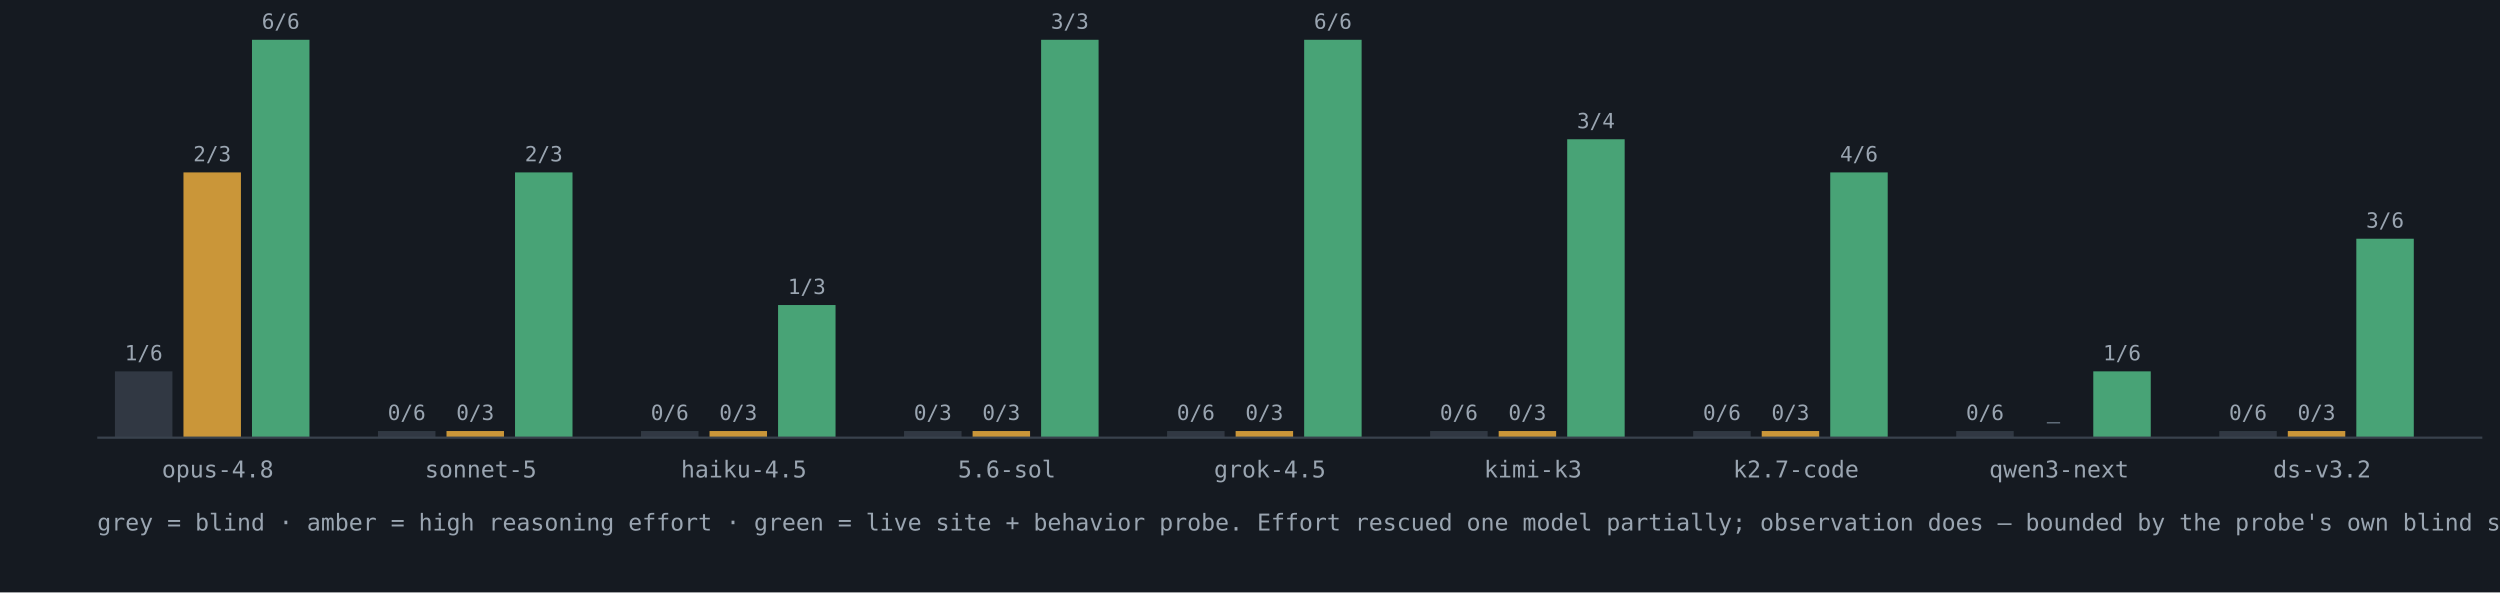
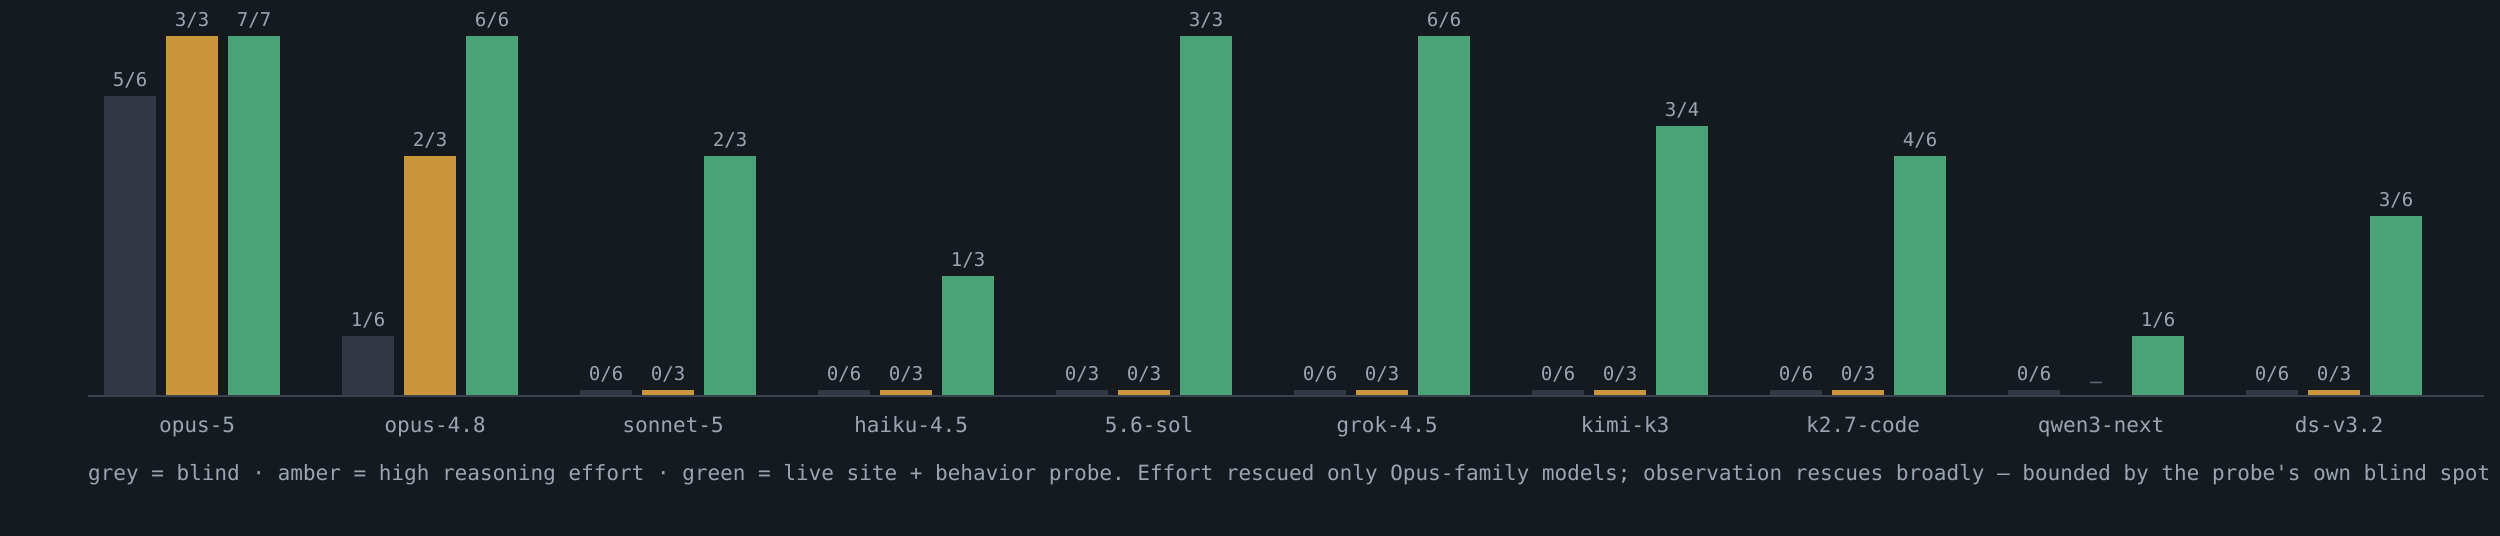
- <svg xmlns="http://www.w3.org/2000/svg" width="1131" height="268" viewBox="0 0 1131 268" font-family="ui-monospace,'SF Mono','Cascadia Code',Menlo,Consolas,monospace">
-   <rect width="1131" height="268" fill="#151A21" />
-   <rect x="52" y="168.0" width="26" height="30.0" fill="#333B45" opacity="0.92" />
-   <text x="65.0" y="163.0" font-size="9.5" fill="#9AA5B1" text-anchor="middle" font-weight="normal">1/6</text>
-   <rect x="83" y="78.0" width="26" height="120.0" fill="#D9A13B" opacity="0.92" />
-   <text x="96.0" y="73.0" font-size="9.5" fill="#9AA5B1" text-anchor="middle" font-weight="normal">2/3</text>
+ <svg xmlns="http://www.w3.org/2000/svg" width="1250" height="268" viewBox="0 0 1250 268" font-family="ui-monospace,'SF Mono','Cascadia Code',Menlo,Consolas,monospace">
+   <rect width="1250" height="268" fill="#151A21" />
+   <rect x="52" y="48.0" width="26" height="150.0" fill="#333B45" opacity="0.92" />
+   <text x="65.0" y="43.0" font-size="9.5" fill="#9AA5B1" text-anchor="middle" font-weight="normal">5/6</text>
+   <rect x="83" y="18.0" width="26" height="180.0" fill="#D9A13B" opacity="0.92" />
+   <text x="96.0" y="13.0" font-size="9.5" fill="#9AA5B1" text-anchor="middle" font-weight="normal">3/3</text>
  <rect x="114" y="18.0" width="26" height="180.0" fill="#4CAF7D" opacity="0.92" />
-   <text x="127.0" y="13.0" font-size="9.5" fill="#9AA5B1" text-anchor="middle" font-weight="normal">6/6</text>
-   <text x="98.5" y="216" font-size="10.5" fill="#9AA5B1" text-anchor="middle" font-weight="normal">opus-4.8</text>
-   <rect x="171" y="195" width="26" height="3" fill="#333B45" opacity="0.92" />
-   <text x="184.0" y="190" font-size="9.5" fill="#9AA5B1" text-anchor="middle" font-weight="normal">0/6</text>
-   <rect x="202" y="195" width="26" height="3" fill="#D9A13B" opacity="0.92" />
-   <text x="215.0" y="190" font-size="9.5" fill="#9AA5B1" text-anchor="middle" font-weight="normal">0/3</text>
-   <rect x="233" y="78.0" width="26" height="120.0" fill="#4CAF7D" opacity="0.92" />
-   <text x="246.0" y="73.0" font-size="9.5" fill="#9AA5B1" text-anchor="middle" font-weight="normal">2/3</text>
-   <text x="217.5" y="216" font-size="10.5" fill="#9AA5B1" text-anchor="middle" font-weight="normal">sonnet-5</text>
+   <text x="127.0" y="13.0" font-size="9.5" fill="#9AA5B1" text-anchor="middle" font-weight="normal">7/7</text>
+   <text x="98.5" y="216" font-size="10.5" fill="#9AA5B1" text-anchor="middle" font-weight="normal">opus-5</text>
+   <rect x="171" y="168.0" width="26" height="30.0" fill="#333B45" opacity="0.92" />
+   <text x="184.0" y="163.0" font-size="9.5" fill="#9AA5B1" text-anchor="middle" font-weight="normal">1/6</text>
+   <rect x="202" y="78.0" width="26" height="120.0" fill="#D9A13B" opacity="0.92" />
+   <text x="215.0" y="73.0" font-size="9.5" fill="#9AA5B1" text-anchor="middle" font-weight="normal">2/3</text>
+   <rect x="233" y="18.0" width="26" height="180.0" fill="#4CAF7D" opacity="0.92" />
+   <text x="246.0" y="13.0" font-size="9.5" fill="#9AA5B1" text-anchor="middle" font-weight="normal">6/6</text>
+   <text x="217.5" y="216" font-size="10.5" fill="#9AA5B1" text-anchor="middle" font-weight="normal">opus-4.8</text>
  <rect x="290" y="195" width="26" height="3" fill="#333B45" opacity="0.92" />
  <text x="303.0" y="190" font-size="9.5" fill="#9AA5B1" text-anchor="middle" font-weight="normal">0/6</text>
  <rect x="321" y="195" width="26" height="3" fill="#D9A13B" opacity="0.92" />
  <text x="334.0" y="190" font-size="9.5" fill="#9AA5B1" text-anchor="middle" font-weight="normal">0/3</text>
-   <rect x="352" y="138.0" width="26" height="60.0" fill="#4CAF7D" opacity="0.92" />
-   <text x="365.0" y="133.0" font-size="9.5" fill="#9AA5B1" text-anchor="middle" font-weight="normal">1/3</text>
-   <text x="336.5" y="216" font-size="10.5" fill="#9AA5B1" text-anchor="middle" font-weight="normal">haiku-4.5</text>
+   <rect x="352" y="78.0" width="26" height="120.0" fill="#4CAF7D" opacity="0.92" />
+   <text x="365.0" y="73.0" font-size="9.5" fill="#9AA5B1" text-anchor="middle" font-weight="normal">2/3</text>
+   <text x="336.5" y="216" font-size="10.5" fill="#9AA5B1" text-anchor="middle" font-weight="normal">sonnet-5</text>
  <rect x="409" y="195" width="26" height="3" fill="#333B45" opacity="0.92" />
-   <text x="422.0" y="190" font-size="9.5" fill="#9AA5B1" text-anchor="middle" font-weight="normal">0/3</text>
+   <text x="422.0" y="190" font-size="9.5" fill="#9AA5B1" text-anchor="middle" font-weight="normal">0/6</text>
  <rect x="440" y="195" width="26" height="3" fill="#D9A13B" opacity="0.92" />
  <text x="453.0" y="190" font-size="9.5" fill="#9AA5B1" text-anchor="middle" font-weight="normal">0/3</text>
-   <rect x="471" y="18.0" width="26" height="180.0" fill="#4CAF7D" opacity="0.92" />
-   <text x="484.0" y="13.0" font-size="9.5" fill="#9AA5B1" text-anchor="middle" font-weight="normal">3/3</text>
-   <text x="455.5" y="216" font-size="10.5" fill="#9AA5B1" text-anchor="middle" font-weight="normal">5.6-sol</text>
+   <rect x="471" y="138.0" width="26" height="60.0" fill="#4CAF7D" opacity="0.92" />
+   <text x="484.0" y="133.0" font-size="9.5" fill="#9AA5B1" text-anchor="middle" font-weight="normal">1/3</text>
+   <text x="455.5" y="216" font-size="10.5" fill="#9AA5B1" text-anchor="middle" font-weight="normal">haiku-4.5</text>
  <rect x="528" y="195" width="26" height="3" fill="#333B45" opacity="0.92" />
-   <text x="541.0" y="190" font-size="9.5" fill="#9AA5B1" text-anchor="middle" font-weight="normal">0/6</text>
+   <text x="541.0" y="190" font-size="9.5" fill="#9AA5B1" text-anchor="middle" font-weight="normal">0/3</text>
  <rect x="559" y="195" width="26" height="3" fill="#D9A13B" opacity="0.92" />
  <text x="572.0" y="190" font-size="9.5" fill="#9AA5B1" text-anchor="middle" font-weight="normal">0/3</text>
  <rect x="590" y="18.0" width="26" height="180.0" fill="#4CAF7D" opacity="0.92" />
-   <text x="603.0" y="13.0" font-size="9.5" fill="#9AA5B1" text-anchor="middle" font-weight="normal">6/6</text>
-   <text x="574.5" y="216" font-size="10.5" fill="#9AA5B1" text-anchor="middle" font-weight="normal">grok-4.5</text>
+   <text x="603.0" y="13.0" font-size="9.5" fill="#9AA5B1" text-anchor="middle" font-weight="normal">3/3</text>
+   <text x="574.5" y="216" font-size="10.5" fill="#9AA5B1" text-anchor="middle" font-weight="normal">5.6-sol</text>
  <rect x="647" y="195" width="26" height="3" fill="#333B45" opacity="0.92" />
  <text x="660.0" y="190" font-size="9.5" fill="#9AA5B1" text-anchor="middle" font-weight="normal">0/6</text>
  <rect x="678" y="195" width="26" height="3" fill="#D9A13B" opacity="0.92" />
  <text x="691.0" y="190" font-size="9.5" fill="#9AA5B1" text-anchor="middle" font-weight="normal">0/3</text>
-   <rect x="709" y="63.0" width="26" height="135.0" fill="#4CAF7D" opacity="0.92" />
-   <text x="722.0" y="58.0" font-size="9.5" fill="#9AA5B1" text-anchor="middle" font-weight="normal">3/4</text>
-   <text x="693.5" y="216" font-size="10.5" fill="#9AA5B1" text-anchor="middle" font-weight="normal">kimi-k3</text>
+   <rect x="709" y="18.0" width="26" height="180.0" fill="#4CAF7D" opacity="0.92" />
+   <text x="722.0" y="13.0" font-size="9.5" fill="#9AA5B1" text-anchor="middle" font-weight="normal">6/6</text>
+   <text x="693.5" y="216" font-size="10.5" fill="#9AA5B1" text-anchor="middle" font-weight="normal">grok-4.5</text>
  <rect x="766" y="195" width="26" height="3" fill="#333B45" opacity="0.92" />
  <text x="779.0" y="190" font-size="9.5" fill="#9AA5B1" text-anchor="middle" font-weight="normal">0/6</text>
  <rect x="797" y="195" width="26" height="3" fill="#D9A13B" opacity="0.92" />
  <text x="810.0" y="190" font-size="9.5" fill="#9AA5B1" text-anchor="middle" font-weight="normal">0/3</text>
-   <rect x="828" y="78.0" width="26" height="120.0" fill="#4CAF7D" opacity="0.92" />
-   <text x="841.0" y="73.0" font-size="9.5" fill="#9AA5B1" text-anchor="middle" font-weight="normal">4/6</text>
-   <text x="812.5" y="216" font-size="10.5" fill="#9AA5B1" text-anchor="middle" font-weight="normal">k2.7-code</text>
+   <rect x="828" y="63.0" width="26" height="135.0" fill="#4CAF7D" opacity="0.92" />
+   <text x="841.0" y="58.0" font-size="9.5" fill="#9AA5B1" text-anchor="middle" font-weight="normal">3/4</text>
+   <text x="812.5" y="216" font-size="10.5" fill="#9AA5B1" text-anchor="middle" font-weight="normal">kimi-k3</text>
  <rect x="885" y="195" width="26" height="3" fill="#333B45" opacity="0.92" />
  <text x="898.0" y="190" font-size="9.5" fill="#9AA5B1" text-anchor="middle" font-weight="normal">0/6</text>
-   <text x="929.0" y="194" font-size="10" fill="#5F6B78" text-anchor="middle" font-weight="normal">–</text>
-   <rect x="947" y="168.0" width="26" height="30.0" fill="#4CAF7D" opacity="0.92" />
-   <text x="960.0" y="163.0" font-size="9.5" fill="#9AA5B1" text-anchor="middle" font-weight="normal">1/6</text>
-   <text x="931.5" y="216" font-size="10.5" fill="#9AA5B1" text-anchor="middle" font-weight="normal">qwen3-next</text>
+   <rect x="916" y="195" width="26" height="3" fill="#D9A13B" opacity="0.92" />
+   <text x="929.0" y="190" font-size="9.5" fill="#9AA5B1" text-anchor="middle" font-weight="normal">0/3</text>
+   <rect x="947" y="78.0" width="26" height="120.0" fill="#4CAF7D" opacity="0.92" />
+   <text x="960.0" y="73.0" font-size="9.5" fill="#9AA5B1" text-anchor="middle" font-weight="normal">4/6</text>
+   <text x="931.5" y="216" font-size="10.5" fill="#9AA5B1" text-anchor="middle" font-weight="normal">k2.7-code</text>
  <rect x="1004" y="195" width="26" height="3" fill="#333B45" opacity="0.92" />
  <text x="1017.0" y="190" font-size="9.5" fill="#9AA5B1" text-anchor="middle" font-weight="normal">0/6</text>
-   <rect x="1035" y="195" width="26" height="3" fill="#D9A13B" opacity="0.92" />
-   <text x="1048.0" y="190" font-size="9.5" fill="#9AA5B1" text-anchor="middle" font-weight="normal">0/3</text>
-   <rect x="1066" y="108.0" width="26" height="90.0" fill="#4CAF7D" opacity="0.92" />
-   <text x="1079.0" y="103.0" font-size="9.5" fill="#9AA5B1" text-anchor="middle" font-weight="normal">3/6</text>
-   <text x="1050.5" y="216" font-size="10.5" fill="#9AA5B1" text-anchor="middle" font-weight="normal">ds-v3.2</text>
-   <line x1="44" y1="198" x2="1123" y2="198" stroke="#39424D" />
-   <text x="44" y="240" font-size="10.5" fill="#9AA5B1" text-anchor="start" font-weight="normal">grey = blind · amber = high reasoning effort · green = live site + behavior probe. Effort rescued one model partially; observation does — bounded by the probe's own blind spot (author-catch #9).</text>
+   <text x="1048.0" y="194" font-size="10" fill="#5F6B78" text-anchor="middle" font-weight="normal">–</text>
+   <rect x="1066" y="168.0" width="26" height="30.0" fill="#4CAF7D" opacity="0.92" />
+   <text x="1079.0" y="163.0" font-size="9.5" fill="#9AA5B1" text-anchor="middle" font-weight="normal">1/6</text>
+   <text x="1050.5" y="216" font-size="10.5" fill="#9AA5B1" text-anchor="middle" font-weight="normal">qwen3-next</text>
+   <rect x="1123" y="195" width="26" height="3" fill="#333B45" opacity="0.92" />
+   <text x="1136.0" y="190" font-size="9.5" fill="#9AA5B1" text-anchor="middle" font-weight="normal">0/6</text>
+   <rect x="1154" y="195" width="26" height="3" fill="#D9A13B" opacity="0.92" />
+   <text x="1167.0" y="190" font-size="9.5" fill="#9AA5B1" text-anchor="middle" font-weight="normal">0/3</text>
+   <rect x="1185" y="108.0" width="26" height="90.0" fill="#4CAF7D" opacity="0.92" />
+   <text x="1198.0" y="103.0" font-size="9.5" fill="#9AA5B1" text-anchor="middle" font-weight="normal">3/6</text>
+   <text x="1169.5" y="216" font-size="10.5" fill="#9AA5B1" text-anchor="middle" font-weight="normal">ds-v3.2</text>
+   <line x1="44" y1="198" x2="1242" y2="198" stroke="#39424D" />
+   <text x="44" y="240" font-size="10.5" fill="#9AA5B1" text-anchor="start" font-weight="normal">grey = blind · amber = high reasoning effort · green = live site + behavior probe. Effort rescued only Opus-family models; observation rescues broadly — bounded by the probe's own blind spot (author-catch #9).</text>
</svg>
